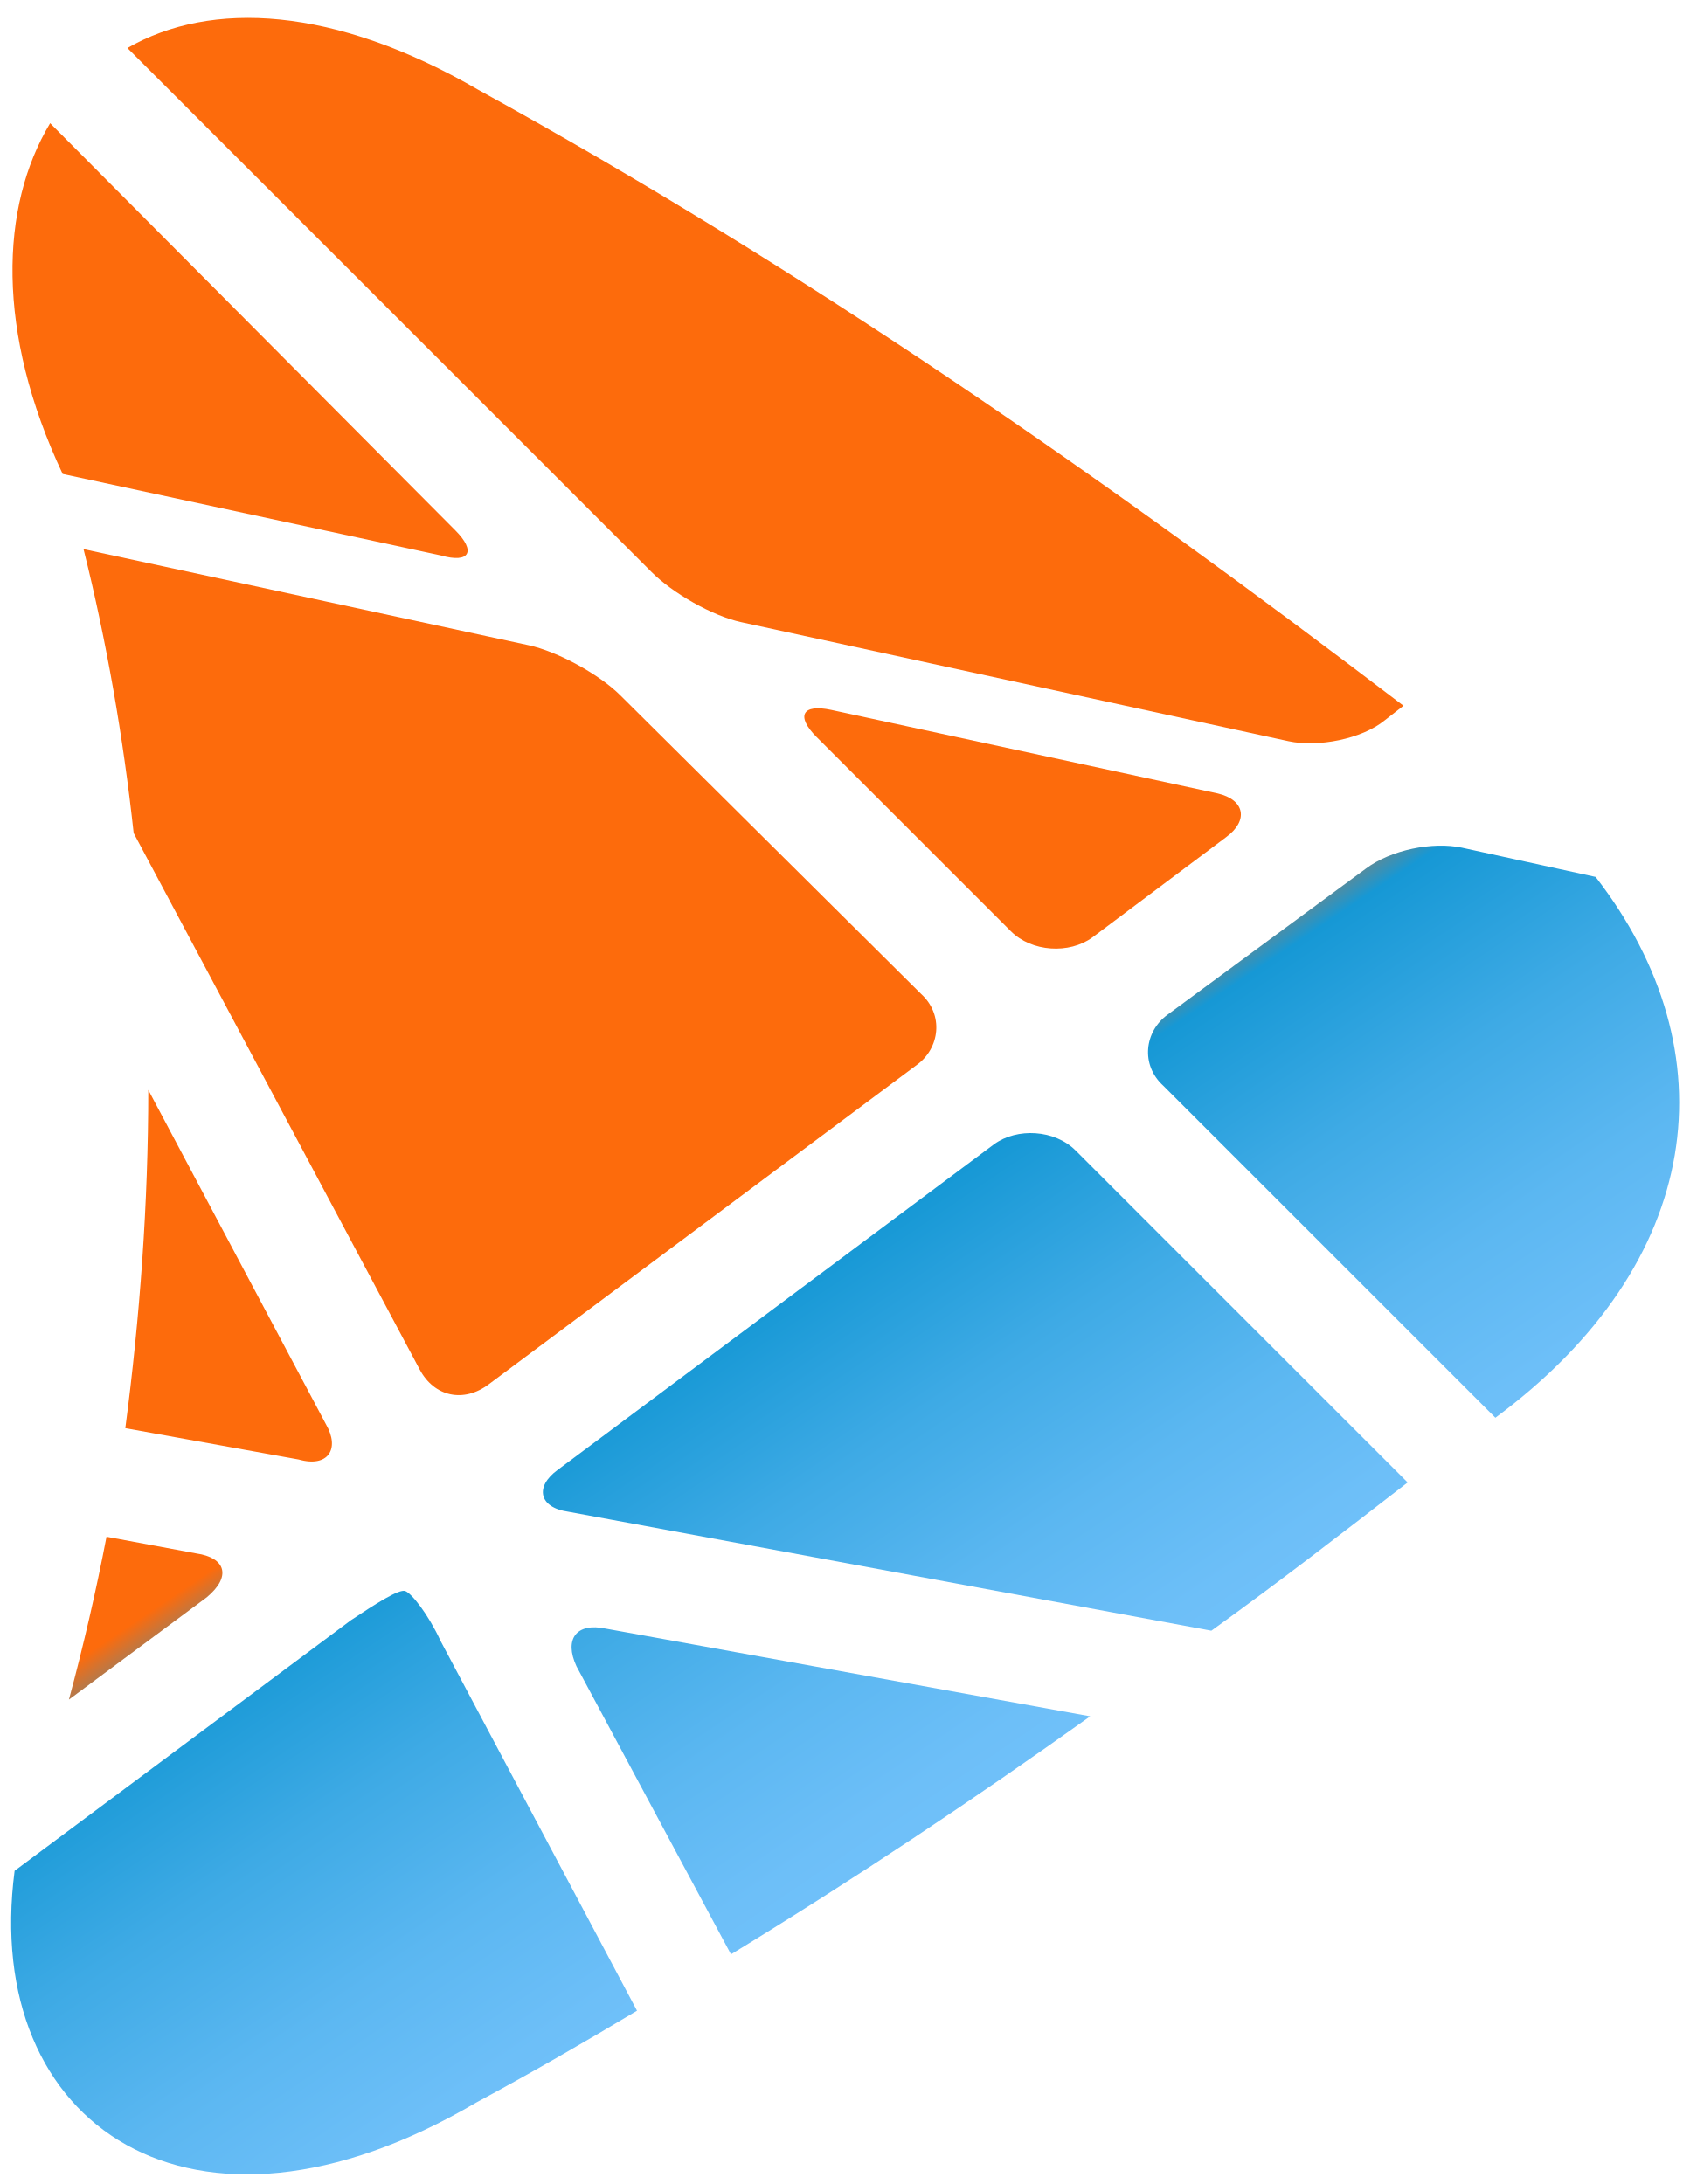
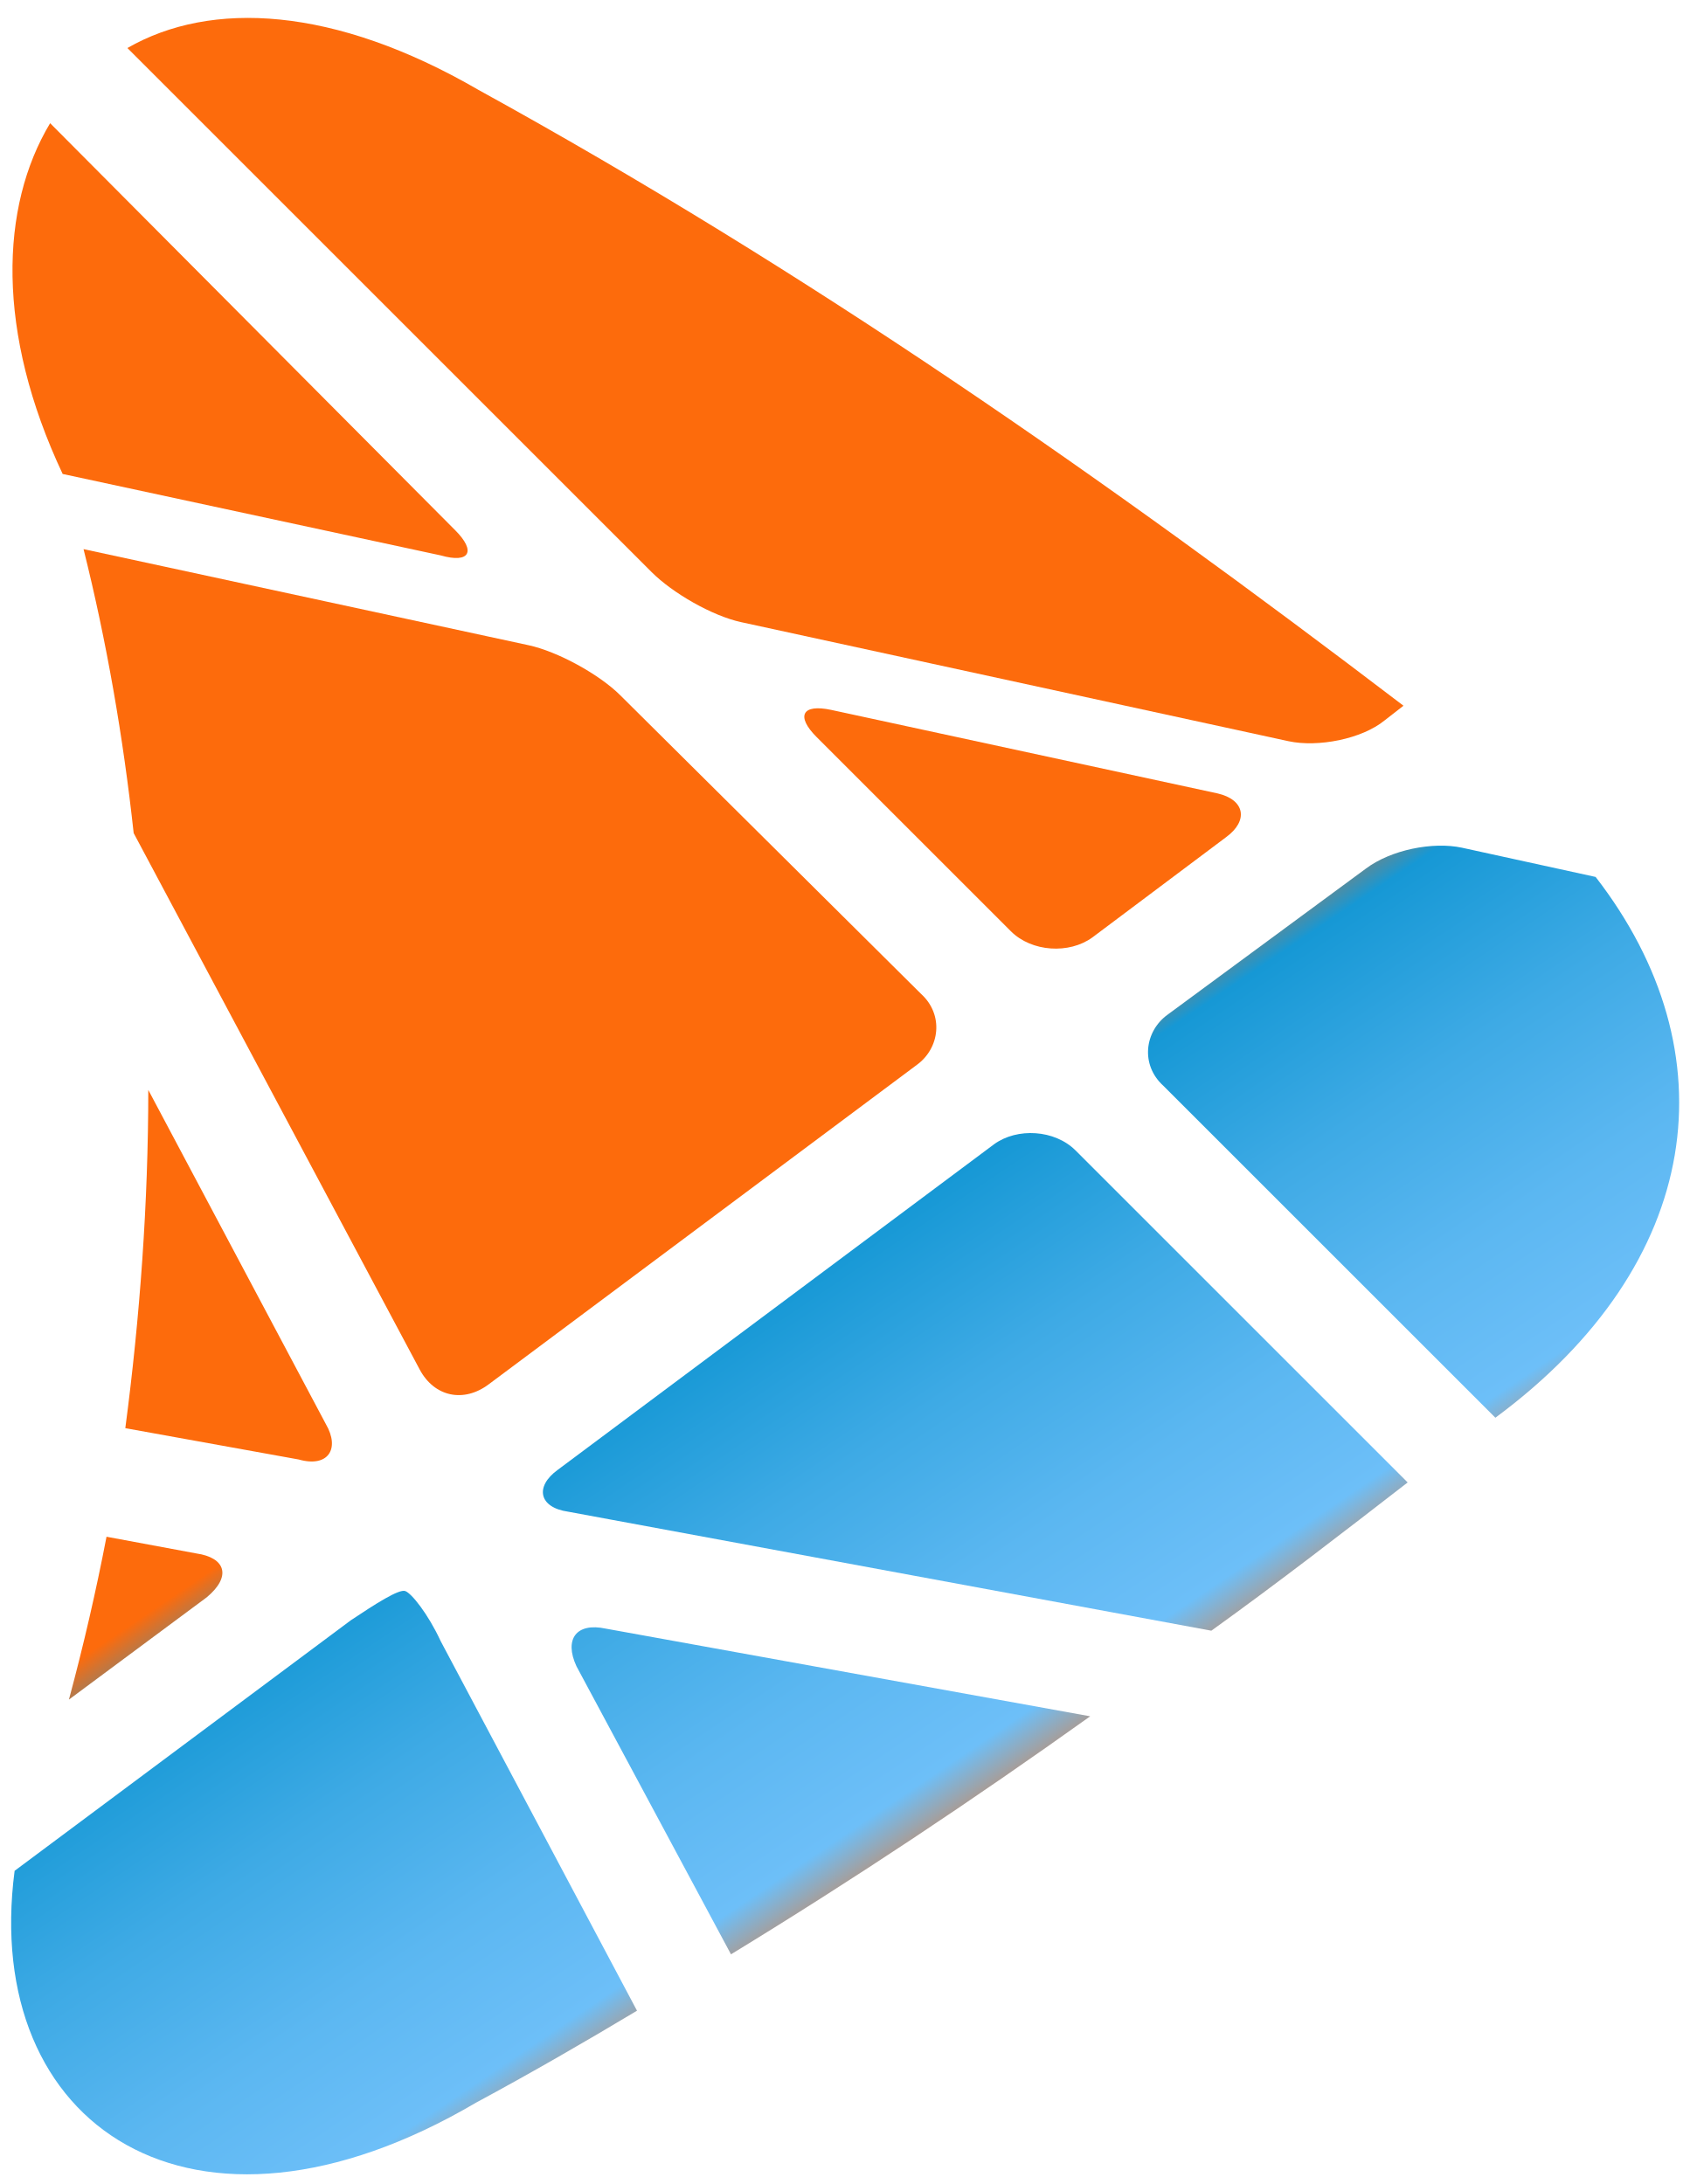
<svg xmlns="http://www.w3.org/2000/svg" version="1.1" id="Layer_1" x="0px" y="0px" viewBox="0 0 80.9 104.6" style="enable-background:new 0 0 80.9 104.6;" xml:space="preserve">
  <style type="text/css">
	.st0{fill:url(#SVGID_1_);}
	.st1{fill:url(#SVGID_2_);}
	.st2{fill:url(#SVGID_3_);}
	.st3{fill:url(#SVGID_4_);}
	.st4{fill:url(#SVGID_5_);}
	.st5{fill:url(#SVGID_6_);}
	.st6{fill:url(#SVGID_7_);}
	.st7{fill:url(#SVGID_8_);}
	.st8{fill:url(#SVGID_9_);}
	.st9{fill:url(#SVGID_10_);}
</style>
  <g>
    <linearGradient id="SVGID_1_" gradientUnits="userSpaceOnUse" x1="-3.108" y1="18.716" x2="45.321" y2="90.516">
      <stop offset="0.626" style="stop-color:#FD6B0C" />
      <stop offset="0.674" style="stop-color:#1698D5" />
      <stop offset="0.773" style="stop-color:#3EAAE5" />
      <stop offset="0.864" style="stop-color:#5BB7F1" />
      <stop offset="0.943" style="stop-color:#6DBFF8" />
-       <stop offset="1" style="stop-color:#73C2FB" />
+       <stop offset="1" style="stop-color:#FD6B0C" />
    </linearGradient>
    <path class="st0" d="M27.6,79.8L35,93.6c5.9-3.6,11.6-7.4,17.2-11.4L29,78C27.6,77.7,27,78.5,27.6,79.8z" />
    <linearGradient id="SVGID_2_" gradientUnits="userSpaceOnUse" x1="-25.369" y1="33.731" x2="23.061" y2="105.531">
      <stop offset="0.626" style="stop-color:#FD6B0C" />
      <stop offset="0.674" style="stop-color:#1698D5" />
      <stop offset="0.773" style="stop-color:#3EAAE5" />
      <stop offset="0.864" style="stop-color:#5BB7F1" />
      <stop offset="0.943" style="stop-color:#6DBFF8" />
-       <stop offset="1" style="stop-color:#73C2FB" />
+       <stop offset="1" style="stop-color:#FD6B0C" />
    </linearGradient>
    <path class="st1" d="M19.4,76.2c-0.3-0.1-1.4,0.6-2.6,1.4l-16.1,12c-1.6,12.2,8.5,19.1,22.1,11.1c2.6-1.4,5.2-2.9,7.7-4.4   l-9.4-17.7C20.5,77.3,19.7,76.3,19.4,76.2z" />
    <linearGradient id="SVGID_3_" gradientUnits="userSpaceOnUse" x1="31.352" y1="-4.527" x2="79.781" y2="67.272">
      <stop offset="0.626" style="stop-color:#FD6B0C" />
      <stop offset="0.674" style="stop-color:#1698D5" />
      <stop offset="0.773" style="stop-color:#3EAAE5" />
      <stop offset="0.864" style="stop-color:#5BB7F1" />
      <stop offset="0.943" style="stop-color:#6DBFF8" />
-       <stop offset="1" style="stop-color:#73C2FB" />
+       <stop offset="1" style="stop-color:#FD6B0C" />
    </linearGradient>
    <path class="st2" d="M65.4,41.6l-9.5,7c-1.1,0.8-1.3,2.4-0.2,3.4l15.9,15.9c10-7.4,11.3-17.5,4.8-25.9L70,40.6   C68.6,40.3,66.6,40.7,65.4,41.6z" />
    <linearGradient id="SVGID_4_" gradientUnits="userSpaceOnUse" x1="6.729" y1="12.081" x2="55.158" y2="83.881">
      <stop offset="0.626" style="stop-color:#FD6B0C" />
      <stop offset="0.674" style="stop-color:#1698D5" />
      <stop offset="0.773" style="stop-color:#3EAAE5" />
      <stop offset="0.864" style="stop-color:#5BB7F1" />
      <stop offset="0.943" style="stop-color:#6DBFF8" />
-       <stop offset="1" style="stop-color:#73C2FB" />
+       <stop offset="1" style="stop-color:#FD6B0C" />
    </linearGradient>
    <path class="st3" d="M51.5,55.1c-1-1-2.8-1.1-3.9-0.3L26.7,70.4c-1.1,0.8-0.9,1.8,0.5,2L58,78.1c3.2-2.3,6.3-4.7,9.4-7.1L51.5,55.1   z" />
    <linearGradient id="SVGID_5_" gradientUnits="userSpaceOnUse" x1="24.348" y1="0.197" x2="72.778" y2="71.996">
      <stop offset="0.626" style="stop-color:#FD6B0C" />
      <stop offset="0.674" style="stop-color:#1698D5" />
      <stop offset="0.773" style="stop-color:#3EAAE5" />
      <stop offset="0.864" style="stop-color:#5BB7F1" />
      <stop offset="0.943" style="stop-color:#6DBFF8" />
-       <stop offset="1" style="stop-color:#73C2FB" />
+       <stop offset="1" style="stop-color:#FD6B0C" />
    </linearGradient>
    <path class="st4" d="M58.3,38l-18.5-4c-1.4-0.3-1.7,0.3-0.7,1.3l9.3,9.3c1,1,2.8,1.1,3.9,0.3l6.4-4.8C59.8,39.3,59.6,38.3,58.3,38z   " />
    <linearGradient id="SVGID_6_" gradientUnits="userSpaceOnUse" x1="5.109" y1="13.174" x2="53.539" y2="84.973">
      <stop offset="0.626" style="stop-color:#FD6B0C" />
      <stop offset="0.674" style="stop-color:#1698D5" />
      <stop offset="0.773" style="stop-color:#3EAAE5" />
      <stop offset="0.864" style="stop-color:#5BB7F1" />
      <stop offset="0.943" style="stop-color:#6DBFF8" />
-       <stop offset="1" style="stop-color:#73C2FB" />
+       <stop offset="1" style="stop-color:#FD6B0C" />
    </linearGradient>
    <path class="st5" d="M21.8,25.4L2.4,5.9C0,9.9-0.2,15.9,3,22.7l18.1,3.9C22.5,27,22.8,26.4,21.8,25.4z" />
    <linearGradient id="SVGID_7_" gradientUnits="userSpaceOnUse" x1="-15.768" y1="27.255" x2="32.662" y2="99.055">
      <stop offset="0.626" style="stop-color:#FD6B0C" />
      <stop offset="0.674" style="stop-color:#1698D5" />
      <stop offset="0.773" style="stop-color:#3EAAE5" />
      <stop offset="0.864" style="stop-color:#5BB7F1" />
      <stop offset="0.943" style="stop-color:#6DBFF8" />
-       <stop offset="1" style="stop-color:#73C2FB" />
+       <stop offset="1" style="stop-color:#FD6B0C" />
    </linearGradient>
    <path class="st6" d="M15.6,68.2L7.1,52.2c0,5.4-0.4,10.9-1.1,16.2l8.3,1.5C15.7,70.3,16.3,69.4,15.6,68.2z" />
    <linearGradient id="SVGID_8_" gradientUnits="userSpaceOnUse" x1="24.504" y1="9.167662e-02" x2="72.933" y2="71.891">
      <stop offset="0.626" style="stop-color:#FD6B0C" />
      <stop offset="0.674" style="stop-color:#1698D5" />
      <stop offset="0.773" style="stop-color:#3EAAE5" />
      <stop offset="0.864" style="stop-color:#5BB7F1" />
      <stop offset="0.943" style="stop-color:#6DBFF8" />
-       <stop offset="1" style="stop-color:#73C2FB" />
+       <stop offset="1" style="stop-color:#FD6B0C" />
    </linearGradient>
    <path class="st7" d="M35.5,29.8l26.2,5.7c1.4,0.3,3.5-0.1,4.6-1l0.9-0.7C52.9,22.9,38.7,13,22.9,4.3C16,0.3,10.1,0,6.1,2.3   l25.1,25.1C32.2,28.4,34.1,29.5,35.5,29.8z" />
    <linearGradient id="SVGID_9_" gradientUnits="userSpaceOnUse" x1="-23.766" y1="32.65" x2="24.663" y2="104.45">
      <stop offset="0.626" style="stop-color:#FD6B0C" />
      <stop offset="0.674" style="stop-color:#1698D5" />
      <stop offset="0.773" style="stop-color:#3EAAE5" />
      <stop offset="0.864" style="stop-color:#5BB7F1" />
      <stop offset="0.943" style="stop-color:#6DBFF8" />
-       <stop offset="1" style="stop-color:#73C2FB" />
+       <stop offset="1" style="stop-color:#FD6B0C" />
    </linearGradient>
    <path class="st8" d="M9.4,74.4l-4.3-0.8c-0.5,2.6-1.1,5.2-1.8,7.8l6.6-4.9C11.1,75.5,10.8,74.6,9.4,74.4z" />
    <linearGradient id="SVGID_10_" gradientUnits="userSpaceOnUse" x1="3.53" y1="14.239" x2="51.96" y2="86.038">
      <stop offset="0.626" style="stop-color:#FD6B0C" />
      <stop offset="0.674" style="stop-color:#1698D5" />
      <stop offset="0.773" style="stop-color:#3EAAE5" />
      <stop offset="0.864" style="stop-color:#5BB7F1" />
      <stop offset="0.943" style="stop-color:#6DBFF8" />
-       <stop offset="1" style="stop-color:#73C2FB" />
+       <stop offset="1" style="stop-color:#FD6B0C" />
    </linearGradient>
    <path class="st9" d="M20.1,65.6c0.7,1.3,2.1,1.6,3.3,0.7l20.5-15.3c1.1-0.8,1.3-2.4,0.2-3.4L29.7,33.3c-1-1-3-2.1-4.4-2.4L4,26.3   c1.1,4.4,1.9,9,2.4,13.6L20.1,65.6z" />
  </g>
</svg>
